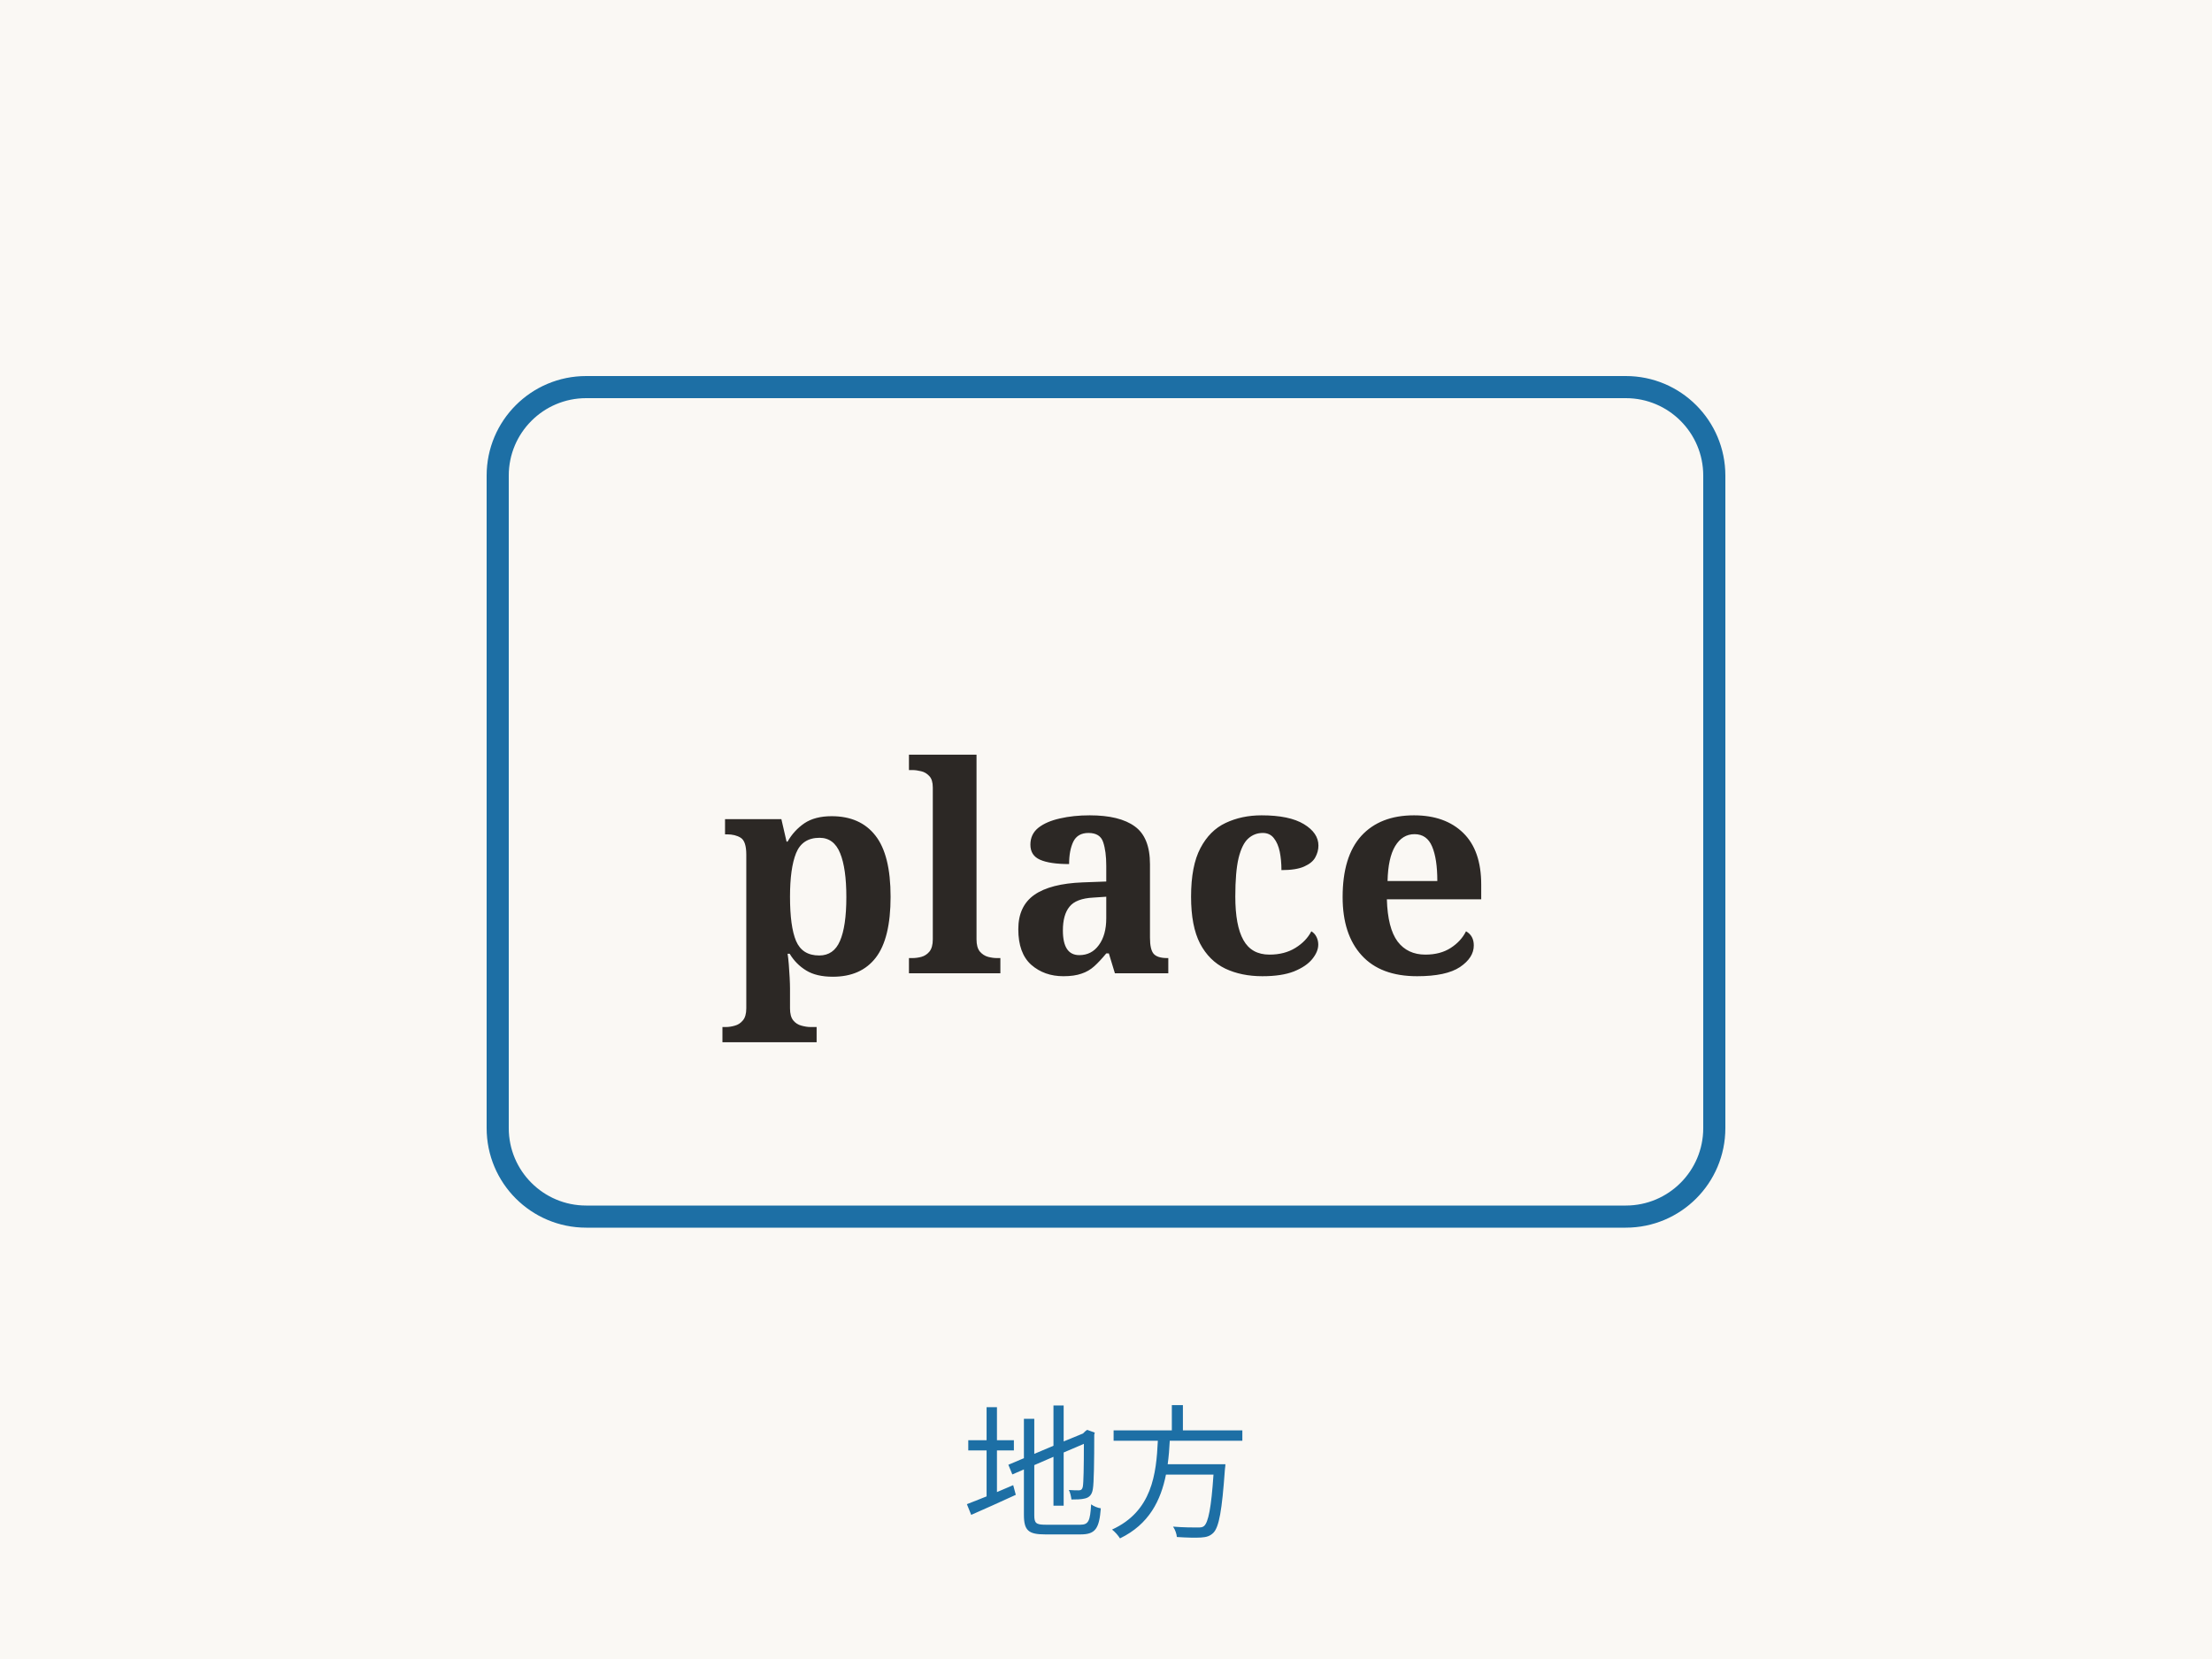
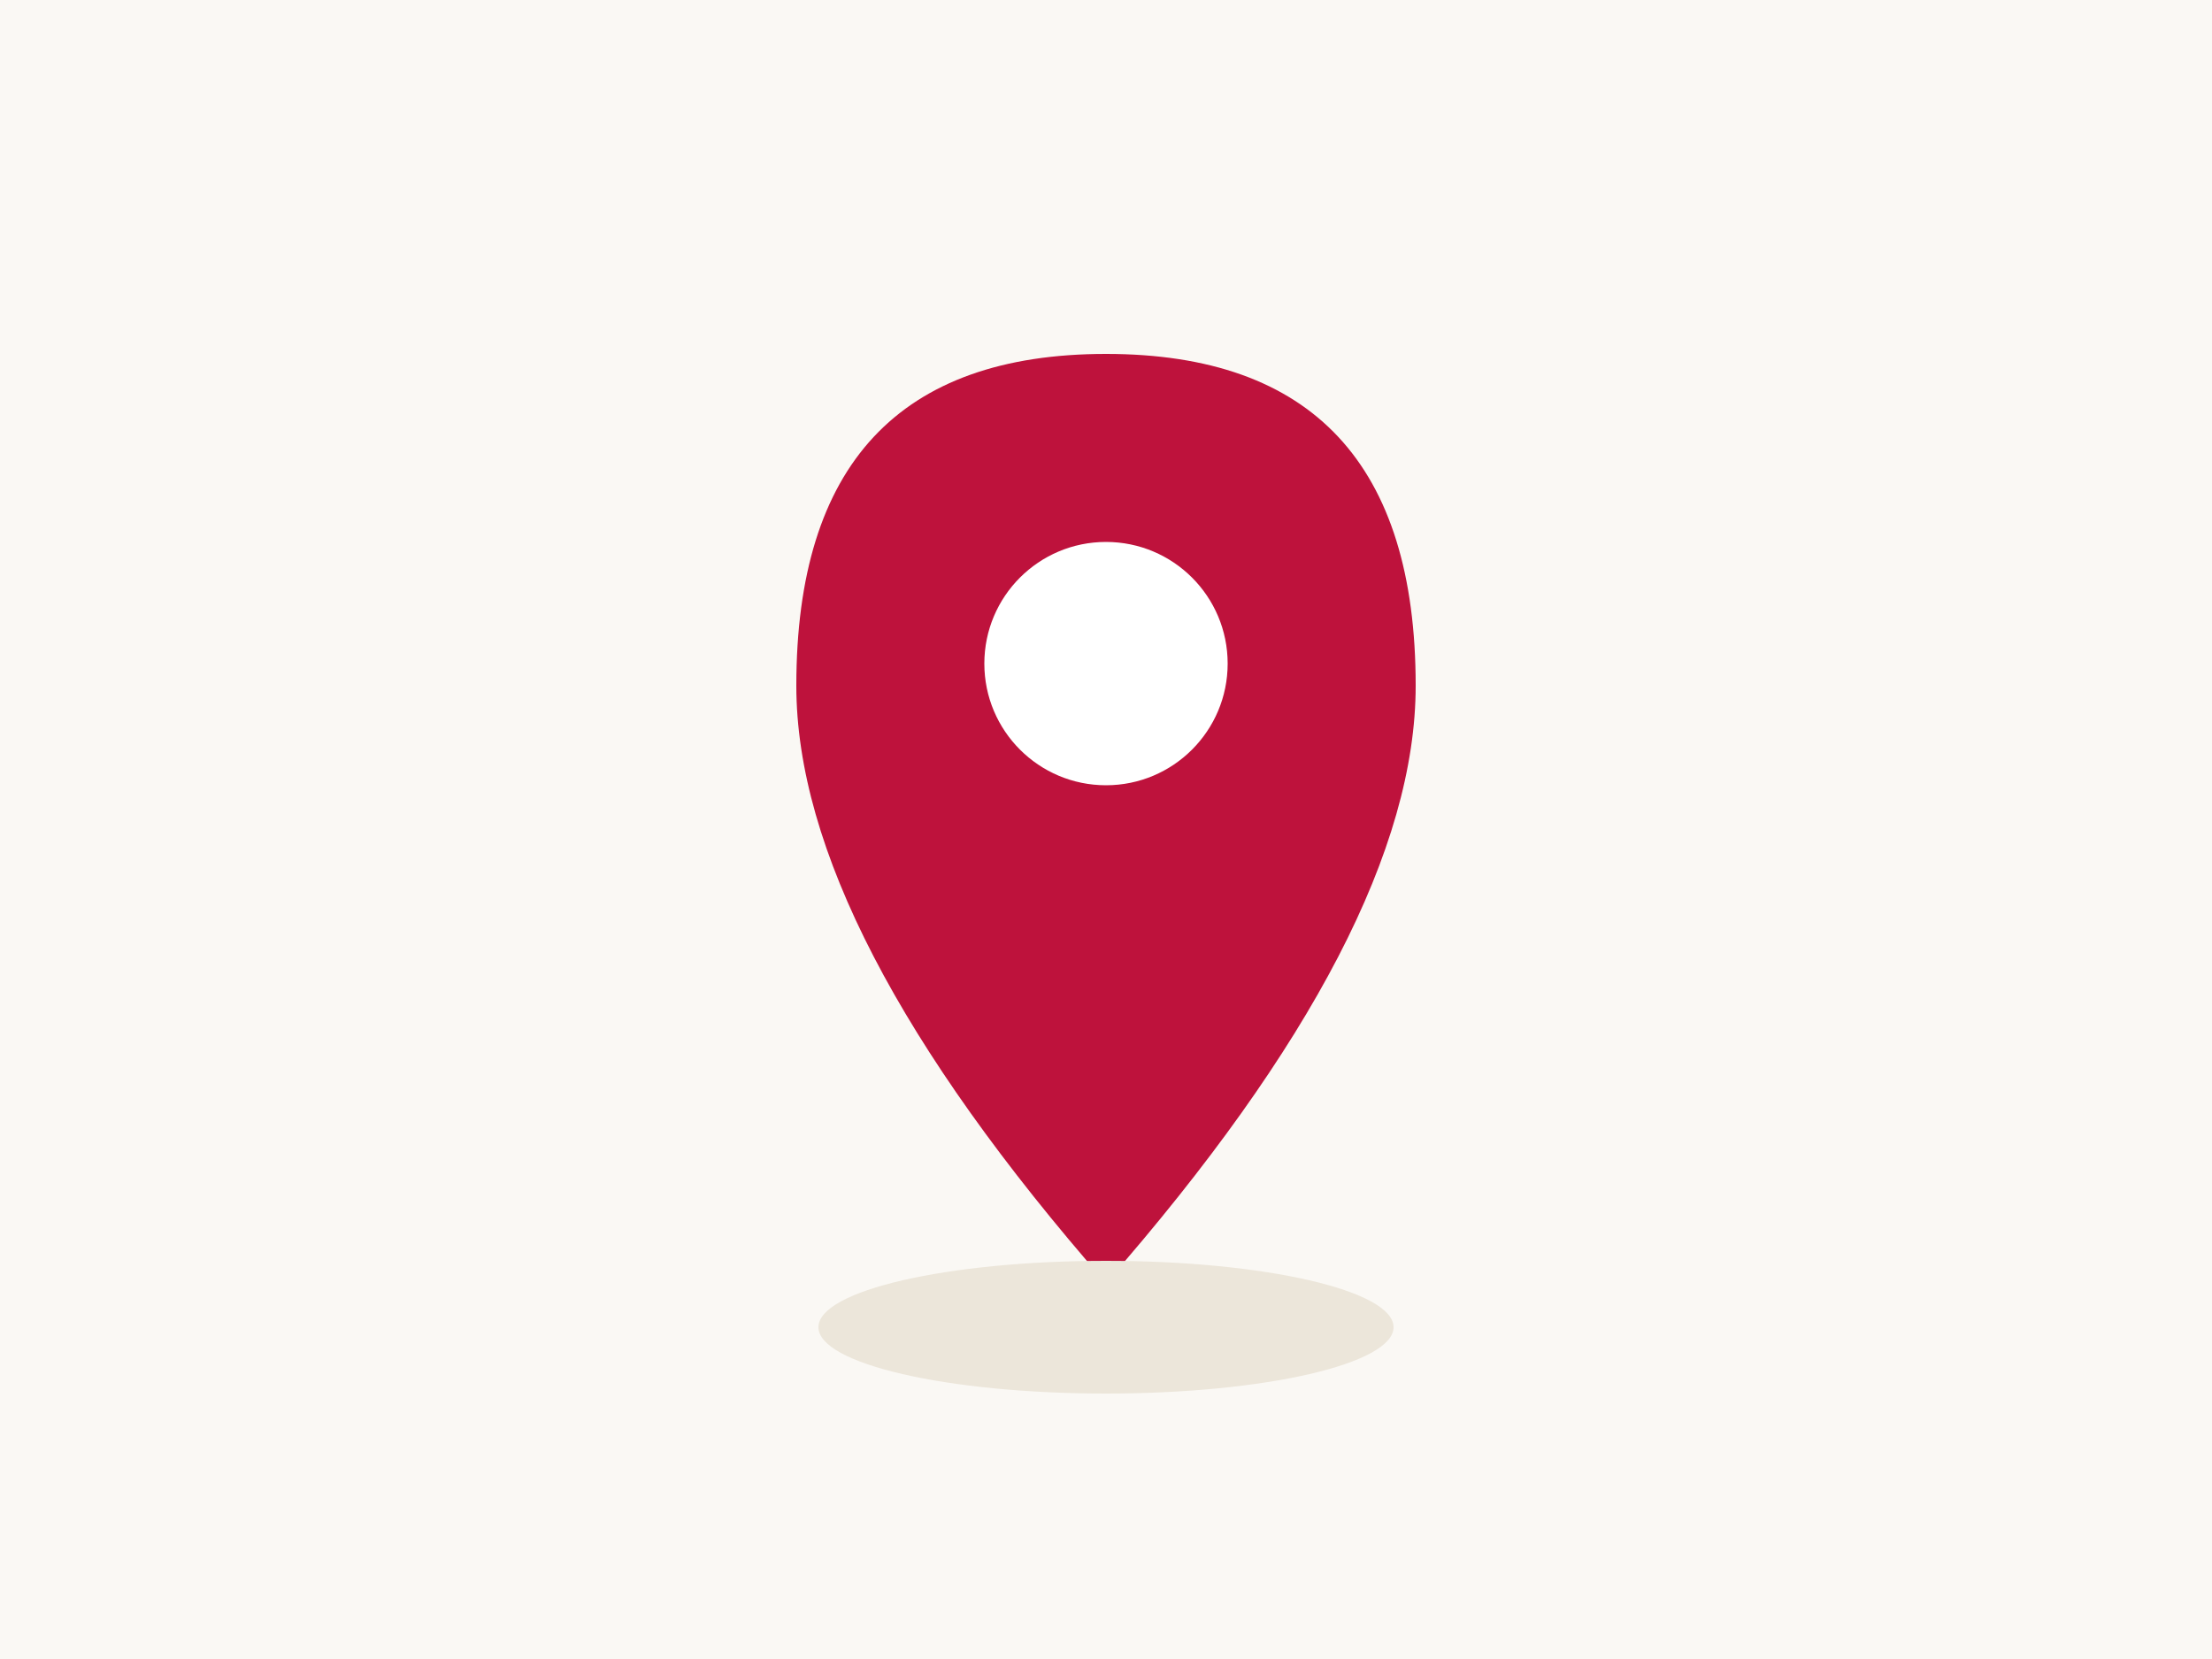
<svg xmlns="http://www.w3.org/2000/svg" viewBox="0 0 200 150">
  <rect width="200" height="150" fill="#faf8f4" />
-   <rect x="45" y="35" width="110" height="75" rx="8" fill="none" stroke="#1d6fa5" stroke-width="2" />
-   <text x="100" y="88" text-anchor="middle" font-size="26" font-weight="600" fill="#2c2825" font-family="Georgia,serif">place</text>
-   <text x="100" y="138" text-anchor="middle" font-size="13" fill="#1d6fa5" font-family="sans-serif">地方</text>
+   <path d="M100 32 Q128 32 128 62 Q128 84 100 116 Q72 84 72 62 Q72 32 100 32 Z" fill="#be123c" stroke="none" stroke-width="3" stroke-linecap="round" stroke-linejoin="round" />
+   <circle cx="100" cy="60" r="11" fill="#fff" />
+   <ellipse cx="100" cy="120" rx="26" ry="6" fill="#ece6da" />
</svg>
